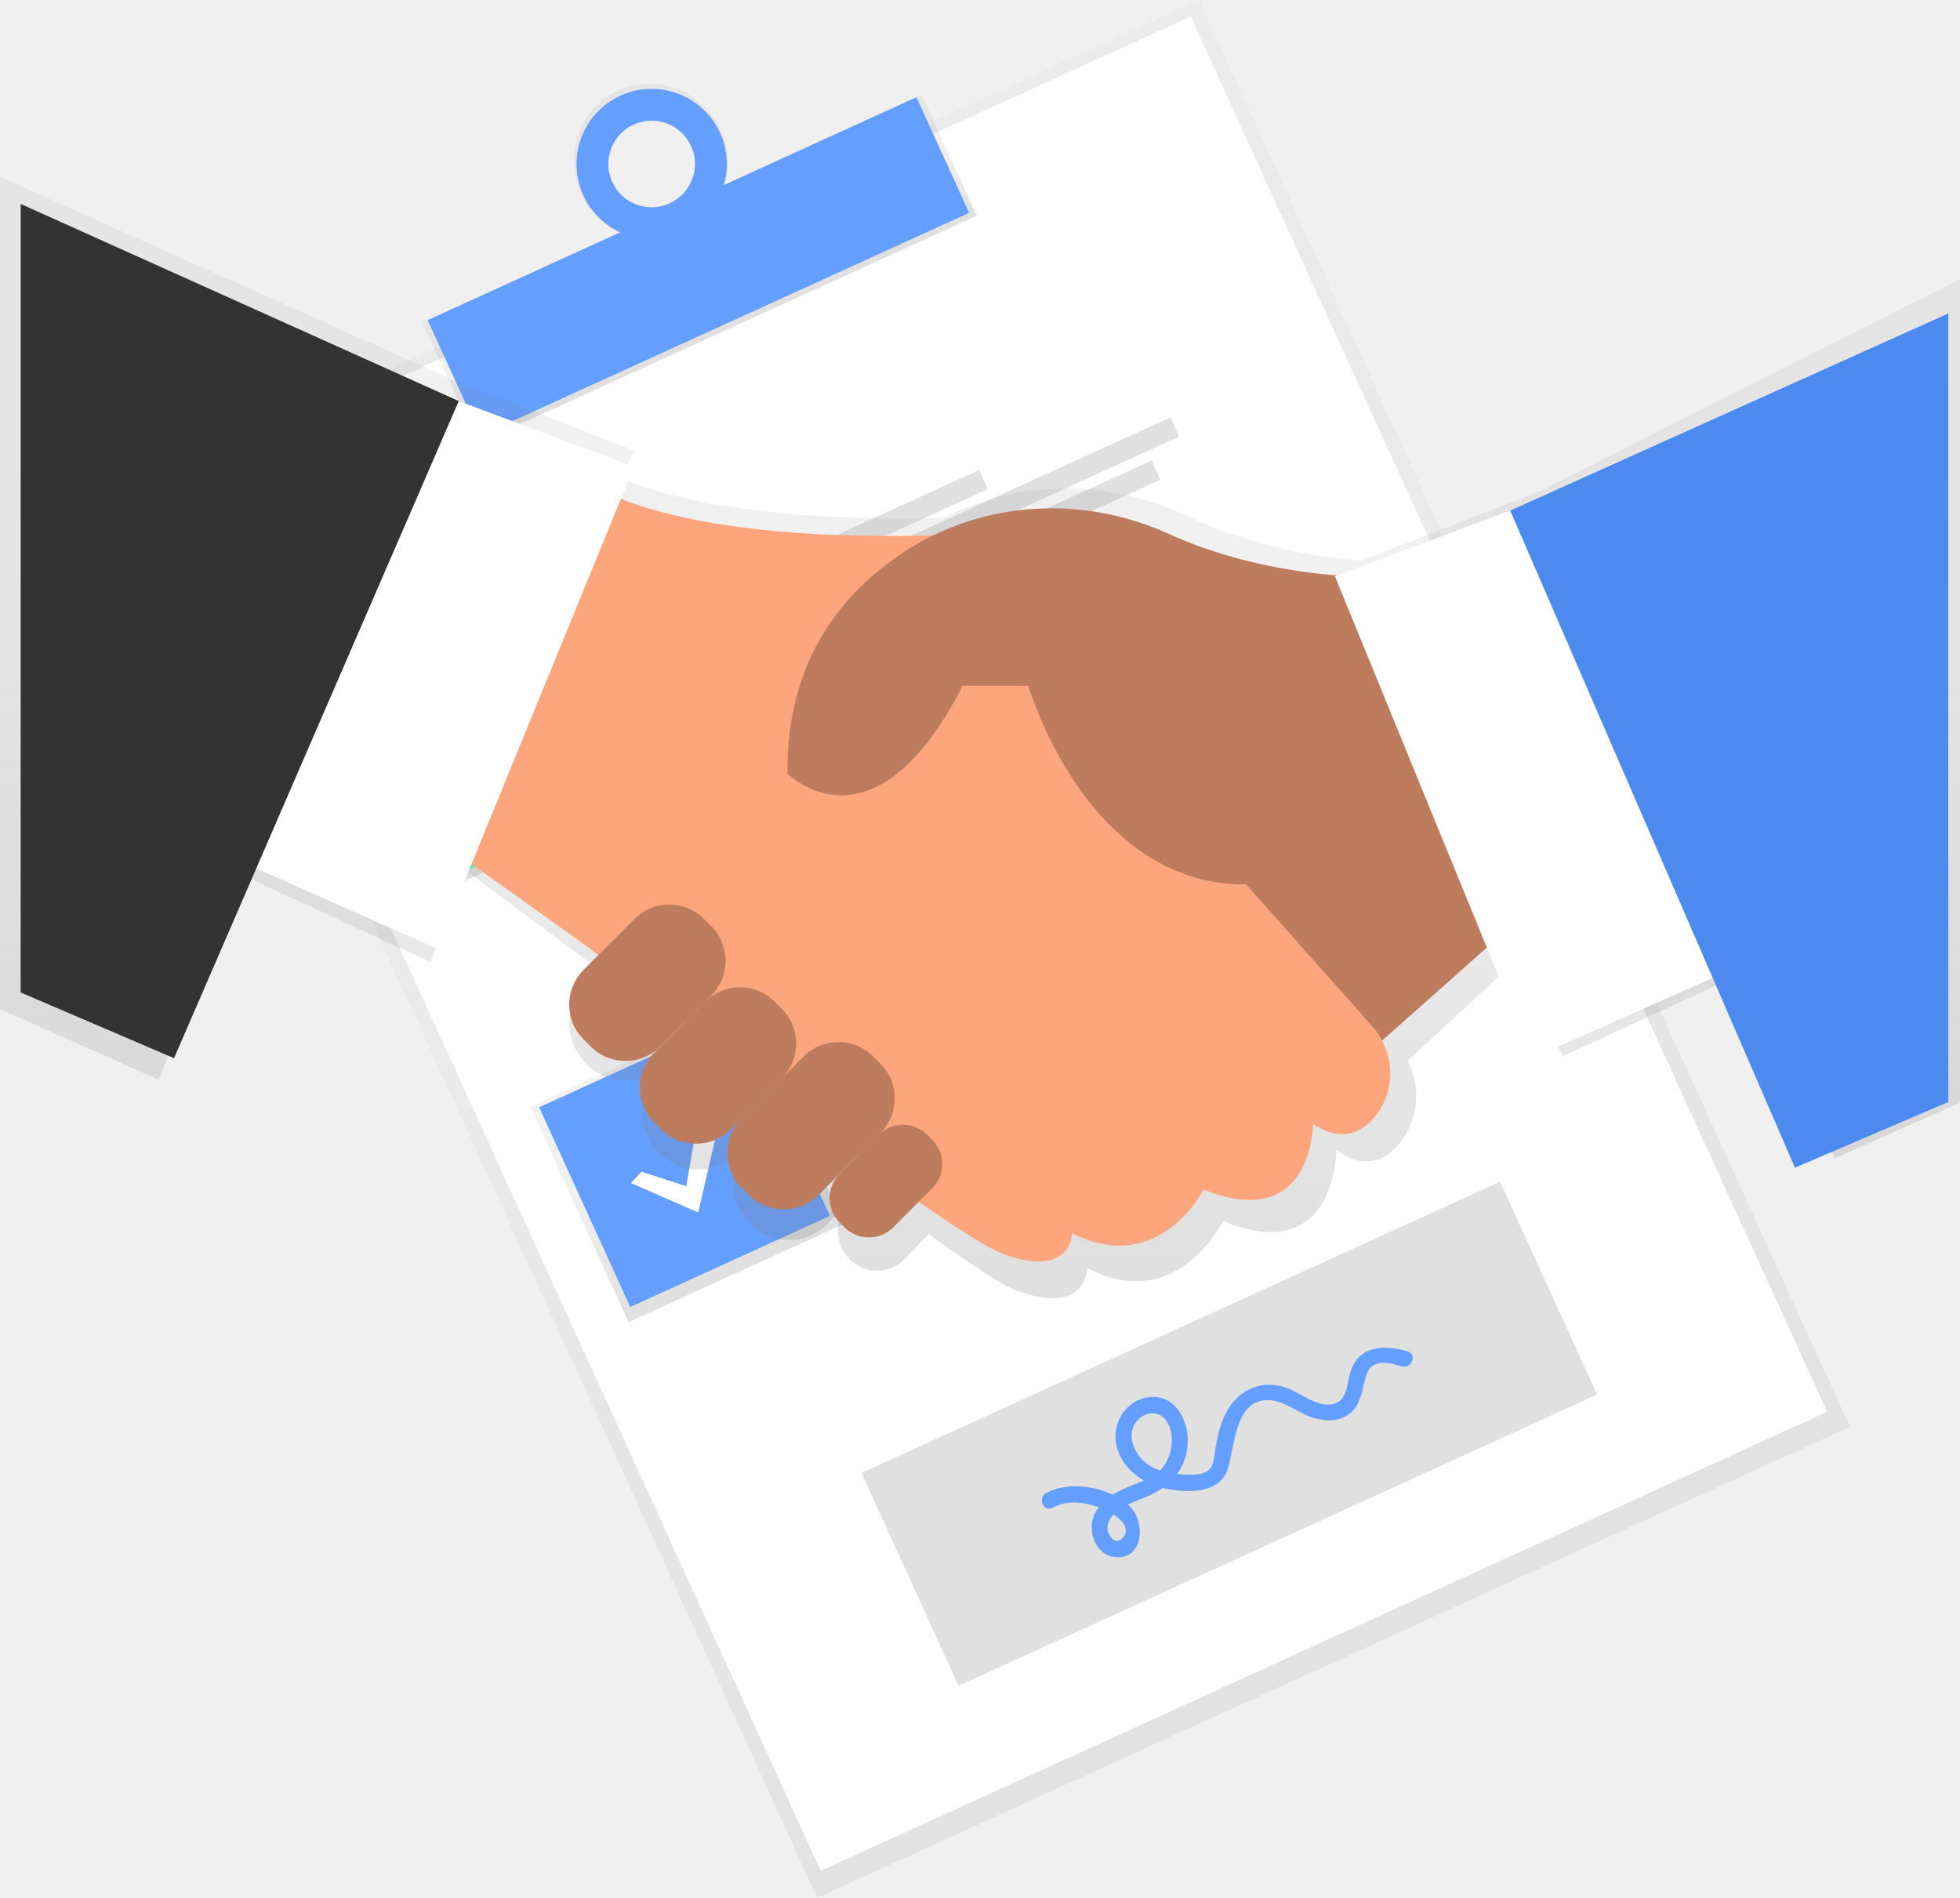
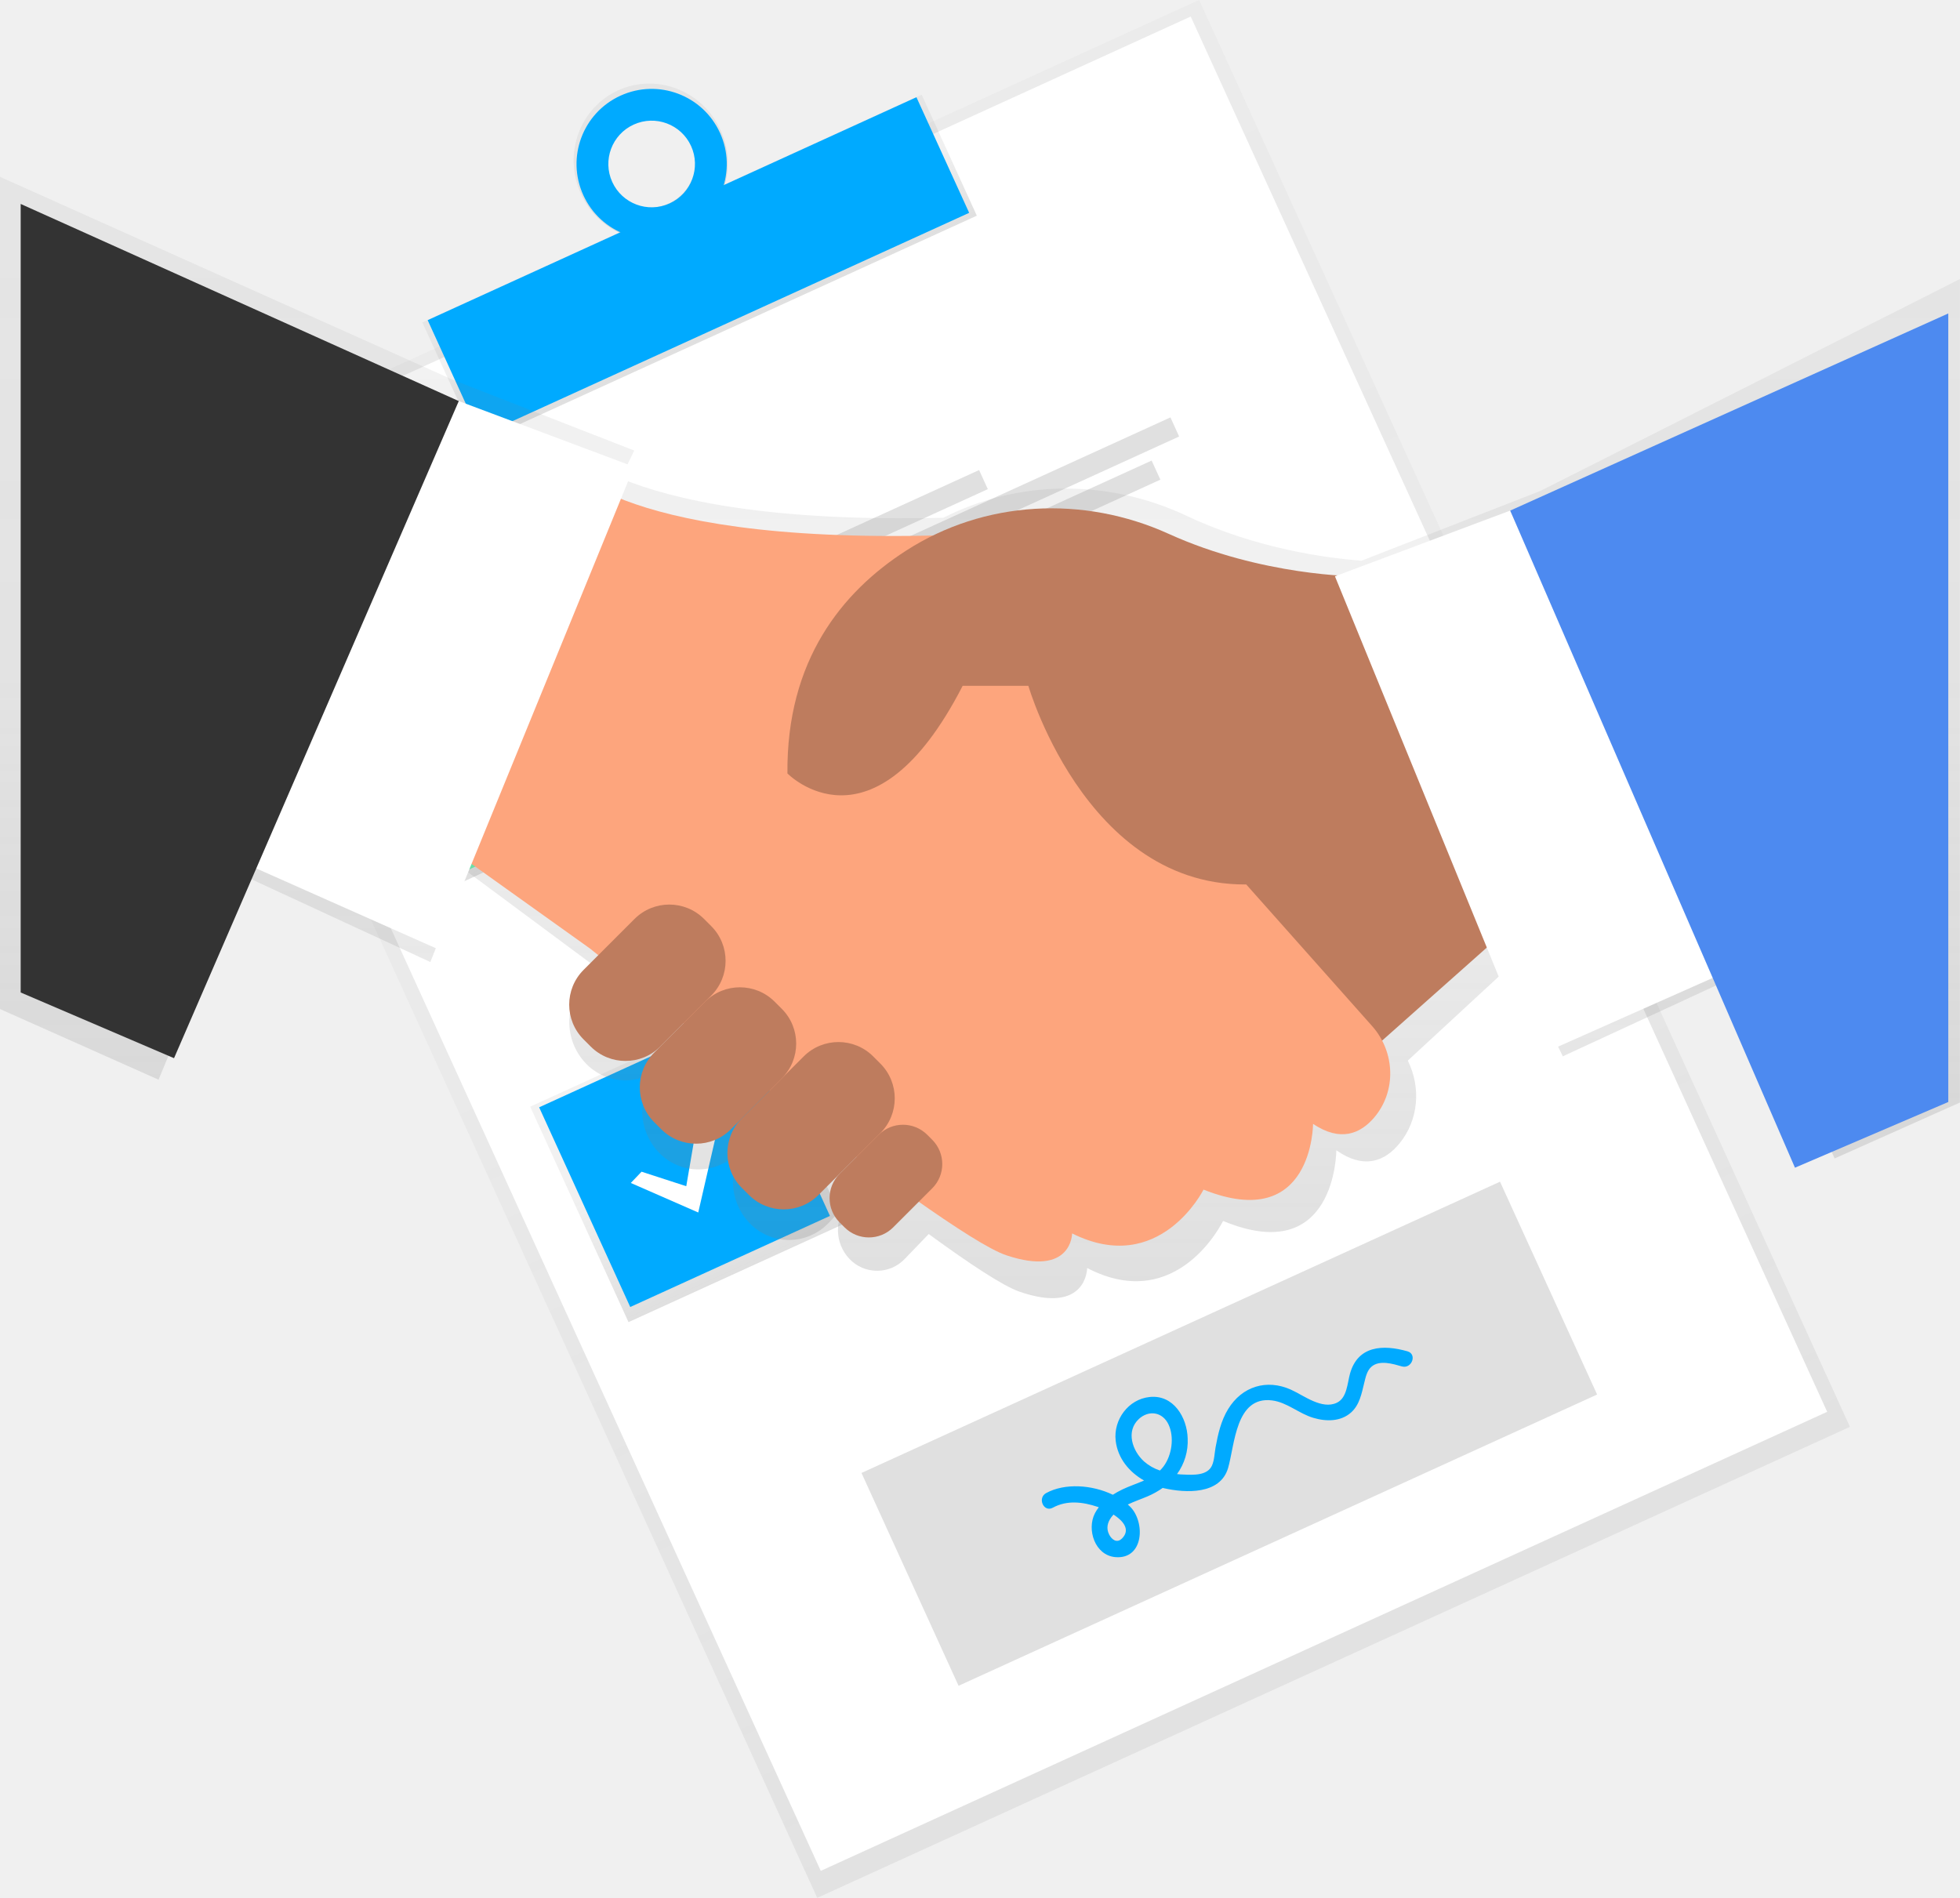
<svg xmlns="http://www.w3.org/2000/svg" xmlns:xlink="http://www.w3.org/1999/xlink" id="196ecc45-c3c6-4b7d-8685-374129418fe3" data-name="Layer 1" width="885" height="856.96" viewBox="0 0 885 856.96">
  <defs>
    <linearGradient id="431b905b-f630-4d26-9705-072736e3fa0a" x1="613.19" y1="813.7" x2="613.19" y2="105.57" gradientTransform="translate(-0.86 -10.23)" gradientUnits="userSpaceOnUse">
      <stop offset="0" stop-color="gray" stop-opacity="0.25" />
      <stop offset="0.54" stop-color="gray" stop-opacity="0.12" />
      <stop offset="1" stop-color="gray" stop-opacity="0.1" />
    </linearGradient>
    <linearGradient id="82c9264e-9b45-4df5-9d25-f7dacbcab158" x1="613.84" y1="152.52" x2="613.84" y2="92.5" gradientTransform="translate(-140.84 19.9)" xlink:href="#431b905b-f630-4d26-9705-072736e3fa0a" />
    <linearGradient id="e7f96ace-9b05-41bf-887d-5e87841d3793" x1="613.84" y1="104.78" x2="613.84" y2="33.84" gradientTransform="translate(-136.32 285.71) rotate(-24.52)" xlink:href="#431b905b-f630-4d26-9705-072736e3fa0a" />
    <linearGradient id="0e5c1f30-7912-44d8-85da-be3b7e04fbbd" x1="440.4" y1="329.87" x2="440.4" y2="222.94" gradientTransform="translate(-61.32 78.01)" xlink:href="#431b905b-f630-4d26-9705-072736e3fa0a" />
    <linearGradient id="f5898732-89b1-47b9-bad4-993f506fb52e" x1="440.76" y1="541.79" x2="440.76" y2="434.85" gradientTransform="translate(26.6 58.74)" xlink:href="#431b905b-f630-4d26-9705-072736e3fa0a" />
    <linearGradient id="f9eac279-a8ac-46d5-97b7-7547b98d8743" x1="440.4" y1="302" x2="440.4" y2="249.51" gradientTransform="translate(-293.43 264.79) rotate(-24.52)" xlink:href="#431b905b-f630-4d26-9705-072736e3fa0a" />
    <linearGradient id="56bc9504-3ea8-4a78-ad29-d599ef16b1a5" x1="599.62" y1="607.1" x2="599.62" y2="100.78" gradientTransform="matrix(1, 0, 0, 1, 0, 0)" xlink:href="#431b905b-f630-4d26-9705-072736e3fa0a" />
  </defs>
  <g opacity="0.5">
    <rect x="356.07" y="95.34" width="512.51" height="708.13" transform="translate(-288.4 273.74) rotate(-24.52)" fill="url(#431b905b-f630-4d26-9705-072736e3fa0a)" />
  </g>
  <rect x="361.51" y="100.79" width="499.47" height="692.48" transform="translate(-287.52 273.08) rotate(-24.52)" fill="#fff" />
  <rect x="349.12" y="112.4" width="247.78" height="60.02" transform="translate(-173.56 188.23) rotate(-24.52)" fill="url(#82c9264e-9b45-4df5-9d25-f7dacbcab158)" />
  <path d="M436.21,61.74c-17.4,7.94-24.92,28.82-16.79,46.64s28.83,25.83,46.23,17.89,24.92-28.82,16.79-46.64S453.61,53.8,436.21,61.74Zm23.21,50.88a20.47,20.47,0,1,1,9.69-26.91A20.23,20.23,0,0,1,459.42,112.63Z" transform="translate(-157.12 -20.92)" fill="url(#e7f96ace-9b05-41bf-887d-5e87841d3793)" />
-   <rect x="351.19" y="112.55" width="242.56" height="57.38" transform="translate(-173.12 187.91) rotate(-24.52)" fill="#649eff" />
-   <path d="M437.29,64.12a33.91,33.91,0,1,0,44.92,16.78A33.91,33.91,0,0,0,437.29,64.12Zm22.19,48.65a19.56,19.56,0,1,1,9.68-25.92A19.56,19.56,0,0,1,459.48,112.76Z" transform="translate(-157.12 -20.92)" fill="#649eff" />
+   <rect x="351.19" y="112.55" width="242.56" height="57.38" transform="translate(-173.12 187.91) rotate(-24.52)" fill="#00aaff" />
+   <path d="M437.29,64.12a33.91,33.91,0,1,0,44.92,16.78A33.91,33.91,0,0,0,437.29,64.12Zm22.19,48.65a19.56,19.56,0,1,1,9.68-25.92A19.56,19.56,0,0,1,459.48,112.76Z" transform="translate(-157.12 -20.92)" fill="#00aaff" />
  <rect x="325.61" y="300.95" width="106.94" height="106.94" transform="translate(-270.02 168.37) rotate(-24.52)" fill="url(#0e5c1f30-7912-44d8-85da-be3b7e04fbbd)" />
  <rect x="413.89" y="493.6" width="106.94" height="106.94" transform="translate(-342.01 222.39) rotate(-24.52)" fill="url(#f5898732-89b1-47b9-bad4-993f506fb52e)" />
  <rect x="329.52" y="304.86" width="99.11" height="99.11" transform="translate(-270.02 168.37) rotate(-24.52)" fill="#69f0ae" />
-   <rect x="416.66" y="495.88" width="99.11" height="99.11" transform="translate(-341.44 221.76) rotate(-24.52)" fill="#649eff" />
+   <rect x="416.66" y="495.88" width="99.11" height="99.11" transform="translate(-341.44 221.76) rotate(-24.52)" fill="#00aaff" />
  <rect x="471.46" y="260.92" width="135.85" height="9.48" transform="translate(-218.73 226.9) rotate(-24.52)" fill="#e0e0e0" />
  <rect x="473.37" y="255.5" width="224.31" height="9.48" transform="translate(-212.31 245.56) rotate(-24.52)" fill="#e0e0e0" />
  <rect x="479.98" y="271.71" width="208.51" height="9.48" transform="translate(-219.16 246.49) rotate(-24.52)" fill="#e0e0e0" />
  <rect x="558.6" y="451.95" width="135.85" height="9.48" transform="translate(-290.15 280.29) rotate(-24.52)" fill="#e0e0e0" />
  <rect x="560.51" y="446.52" width="224.31" height="9.48" transform="translate(-283.73 298.95) rotate(-24.52)" fill="#e0e0e0" />
  <rect x="567.12" y="462.74" width="208.51" height="9.48" transform="translate(-290.58 299.88) rotate(-24.52)" fill="#e0e0e0" />
  <polygon points="199.04 337.46 222.26 345 229.9 300.31 241.2 303.4 228.49 358.65 193.47 343.3 199.04 337.46" fill="url(#f9eac279-a8ac-46d5-97b7-7547b98d8743)" />
  <polygon points="202 336.87 222.19 343.42 228.83 304.56 238.65 307.25 227.6 355.29 197.15 341.95 202 336.87" fill="#fff" />
  <polygon points="289.68 529.08 309.87 535.63 316.51 496.77 326.33 499.46 315.28 547.5 284.83 534.16 289.68 529.08" fill="#fff" />
  <rect x="553.74" y="615.49" width="316.9" height="105.63" transform="translate(-370.25 334.93) rotate(-24.52)" fill="#e0e0e0" />
-   <path d="M792.63,631.1c-11.08-3.16-22.42-2.56-25.95,10.11-1.19,4.27-1.33,10.9-5.91,13.1-6.74,3.24-14.87-3.24-20.72-5.88-10.9-4.92-22.09-1.57-28.4,8.77-3.2,5.24-4.57,11.27-5.66,17.24-.47,2.59-.53,5.79-1.62,8.23-2.09,4.67-8.63,4.25-12.92,4.07-.94,0-1.9-.11-2.86-.21a25.33,25.33,0,0,0,4.8-16.13c-.28-9.47-6.43-19.83-17.18-18.67-9.63,1-16.41,10.3-15.33,19.71.92,8,6.13,14.2,12.81,18-3.28,1.45-6.78,2.58-9.88,4.08a41.43,41.43,0,0,0-4.21,2.35c-9.37-4.52-21.68-5.37-30.11-.76-4.08,2.23-1.1,8.86,3,6.61,6.42-3.51,13.5-2.63,20.21-.4l.56.2a18.06,18.06,0,0,0-1.75,2.71c-3.79,7.36,0,19,9.22,19.8,13,1.11,13.61-16.07,6.55-22.91-.3-.29-.6-.57-.92-.84,2.92-1.41,6.08-2.47,8.87-3.66a36.89,36.89,0,0,0,6.9-3.84l.5.13c9.93,2.25,25.43,2.95,29-9.08,3.06-10.44,3.35-32.61,19.85-30.56,6.73.83,12.25,6,18.65,7.87,5.73,1.71,12.36,1.78,17.06-2.44,3.88-3.48,4.75-8.62,5.94-13.42.61-2.48,1.21-5.44,3.23-7.21,3.65-3.19,9.68-1.31,13.75-.15C794.56,639.18,797.14,632.38,792.63,631.1Zm-129,84.59c-2.19,2.17-4.51.45-5.68-1.82-1.42-2.76-.81-5.48,1-7.91a13.74,13.74,0,0,1,.95-1.14C664.23,707.62,667.77,711.63,663.67,715.69Zm7.68-54c4.5-4.18,10.77-3.26,13.45,2.48s1.5,13.84-2.26,18.9a15.26,15.26,0,0,1-1.65,1.86,21.07,21.07,0,0,1-7.13-4.07C668.4,676.06,665.39,667.19,671.35,661.66Z" transform="translate(-157.12 -20.92)" fill="#649eff" />
+   <path d="M792.63,631.1c-11.08-3.16-22.42-2.56-25.95,10.11-1.19,4.27-1.33,10.9-5.91,13.1-6.74,3.24-14.87-3.24-20.72-5.88-10.9-4.92-22.09-1.57-28.4,8.77-3.2,5.24-4.57,11.27-5.66,17.24-.47,2.59-.53,5.79-1.62,8.23-2.09,4.67-8.63,4.25-12.92,4.07-.94,0-1.9-.11-2.86-.21a25.33,25.33,0,0,0,4.8-16.13c-.28-9.47-6.43-19.83-17.18-18.67-9.63,1-16.41,10.3-15.33,19.71.92,8,6.13,14.2,12.81,18-3.28,1.45-6.78,2.58-9.88,4.08a41.43,41.43,0,0,0-4.21,2.35c-9.37-4.52-21.68-5.37-30.11-.76-4.08,2.23-1.1,8.86,3,6.61,6.42-3.51,13.5-2.63,20.21-.4l.56.2a18.06,18.06,0,0,0-1.75,2.71c-3.79,7.36,0,19,9.22,19.8,13,1.11,13.61-16.07,6.55-22.91-.3-.29-.6-.57-.92-.84,2.92-1.41,6.08-2.47,8.87-3.66a36.89,36.89,0,0,0,6.9-3.84l.5.13c9.93,2.25,25.43,2.95,29-9.08,3.06-10.44,3.35-32.61,19.85-30.56,6.73.83,12.25,6,18.65,7.87,5.73,1.71,12.36,1.78,17.06-2.44,3.88-3.48,4.75-8.62,5.94-13.42.61-2.48,1.21-5.44,3.23-7.21,3.65-3.19,9.68-1.31,13.75-.15C794.56,639.18,797.14,632.38,792.63,631.1Zm-129,84.59c-2.19,2.17-4.51.45-5.68-1.82-1.42-2.76-.81-5.48,1-7.91a13.74,13.74,0,0,1,.95-1.14C664.23,707.62,667.77,711.63,663.67,715.69Zm7.68-54c4.5-4.18,10.77-3.26,13.45,2.48s1.5,13.84-2.26,18.9a15.26,15.26,0,0,1-1.65,1.86,21.07,21.07,0,0,1-7.13-4.07C668.4,676.06,665.39,667.19,671.35,661.66Z" transform="translate(-157.12 -20.92)" fill="#00aaff" />
  <path d="M852.6,242.63l-80.72,31.47c-15.18-1.13-47.12-5.25-78.82-20.2-35.29-16.64-75.72-16.6-110,.83-79,1.89-122.48-8.23-145.68-17.81l6.12-12.56-81.82-31.9L157.12,100.78V476.54l71.59,31.9,38.4-92.12,84.33,39,16.19-41.14L423,455.27l3.77,3.17-5.19,5.39a27.06,27.06,0,0,0,0,37.21h0a24.64,24.64,0,0,0,35.8,0l-2.84,3a27.06,27.06,0,0,0,0,37.21h0a24.64,24.64,0,0,0,35.8,0l16.4-17.05h0L495.48,535.9a27.06,27.06,0,0,0,0,37.21h0a24.64,24.64,0,0,0,35.8,0l16.19-16.83h0l-6.81,7.08a18.9,18.9,0,0,0,0,26,17.21,17.21,0,0,0,25,0l10.8-11.22c18.55,13.55,33.56,23.44,40.91,26C648,614.76,648,593.49,648,593.49c40.91,21.26,61.37-21.26,61.37-21.26,51.14,21.26,51.14-31.9,51.14-31.9,12.78,8.86,22,4.8,28.44-3,8.77-10.58,9.84-25.51,3.82-37.49l48.88-45.17,21.14,43.22,84.33-39,38.4,85.13,56.55-25.25V146.94Z" transform="translate(-157.12 -20.92)" fill="url(#56bc9504-3ea8-4a78-ad29-d599ef16b1a5)" />
  <polygon points="681.9 418.48 592.88 497.6 523.65 369.02 681.9 329.46 681.9 418.48" fill="#be7c5e" />
  <path d="M413.72,231.69s28.57,39.56,197.81,29.67l98.91,148.36,66.28,74.57c10.41,11.72,11,29.49.78,41.37-6.21,7.21-15.14,11-27.5,2.75,0,0,0,49.45-49.45,29.67,0,0-19.78,39.56-59.34,19.78,0,0,0,19.78-29.67,9.89S423.61,449.29,423.61,449.29l-69.23-49.45Z" transform="translate(-157.12 -20.92)" fill="#fda57d" />
  <path d="M769.78,281.15s-42.74,0-85-19.19c-38.43-17.43-83.18-15.21-118.64,7.67-28.9,18.65-53.94,49.53-53.47,100.53,0,0,38.46,39.56,79.12-39.56h29.67s28.57,98.91,108.8,89,98.91-19.78,98.91-19.78Z" transform="translate(-157.12 -20.92)" fill="#be7c5e" />
  <rect x="456.83" y="463.57" width="48.96" height="76.93" rx="22.21" ry="22.21" transform="translate(338.85 -214.21) rotate(45)" fill="#be7c5e" />
  <rect x="424.96" y="426.21" width="48.96" height="76.93" rx="22.21" ry="22.21" transform="translate(303.09 -202.62) rotate(45)" fill="#be7c5e" />
  <rect x="498.86" y="487.27" width="48.96" height="83.92" rx="22.21" ry="22.21" transform="translate(370.39 -235.97) rotate(45)" fill="#be7c5e" />
  <rect x="540.04" y="526.26" width="34.19" height="55.95" rx="15.51" ry="15.51" transform="translate(397.97 -252.54) rotate(45)" fill="#be7c5e" />
  <polygon points="780.8 438.26 691.79 477.82 602.77 260.23 681.9 230.56 780.8 438.26" fill="#fff" />
  <polygon points="108.25 388.81 197.26 428.37 286.28 210.78 207.15 181.1 108.25 388.81" fill="#fff" />
  <polygon points="9.34 92.09 207.15 181.1 78.58 477.82 9.34 448.15 9.34 92.09" fill="#333" />
  <polygon points="879.71 141.54 681.9 230.56 810.48 527.27 879.71 497.6 879.71 141.54" fill="#4d8af0" />
</svg>
